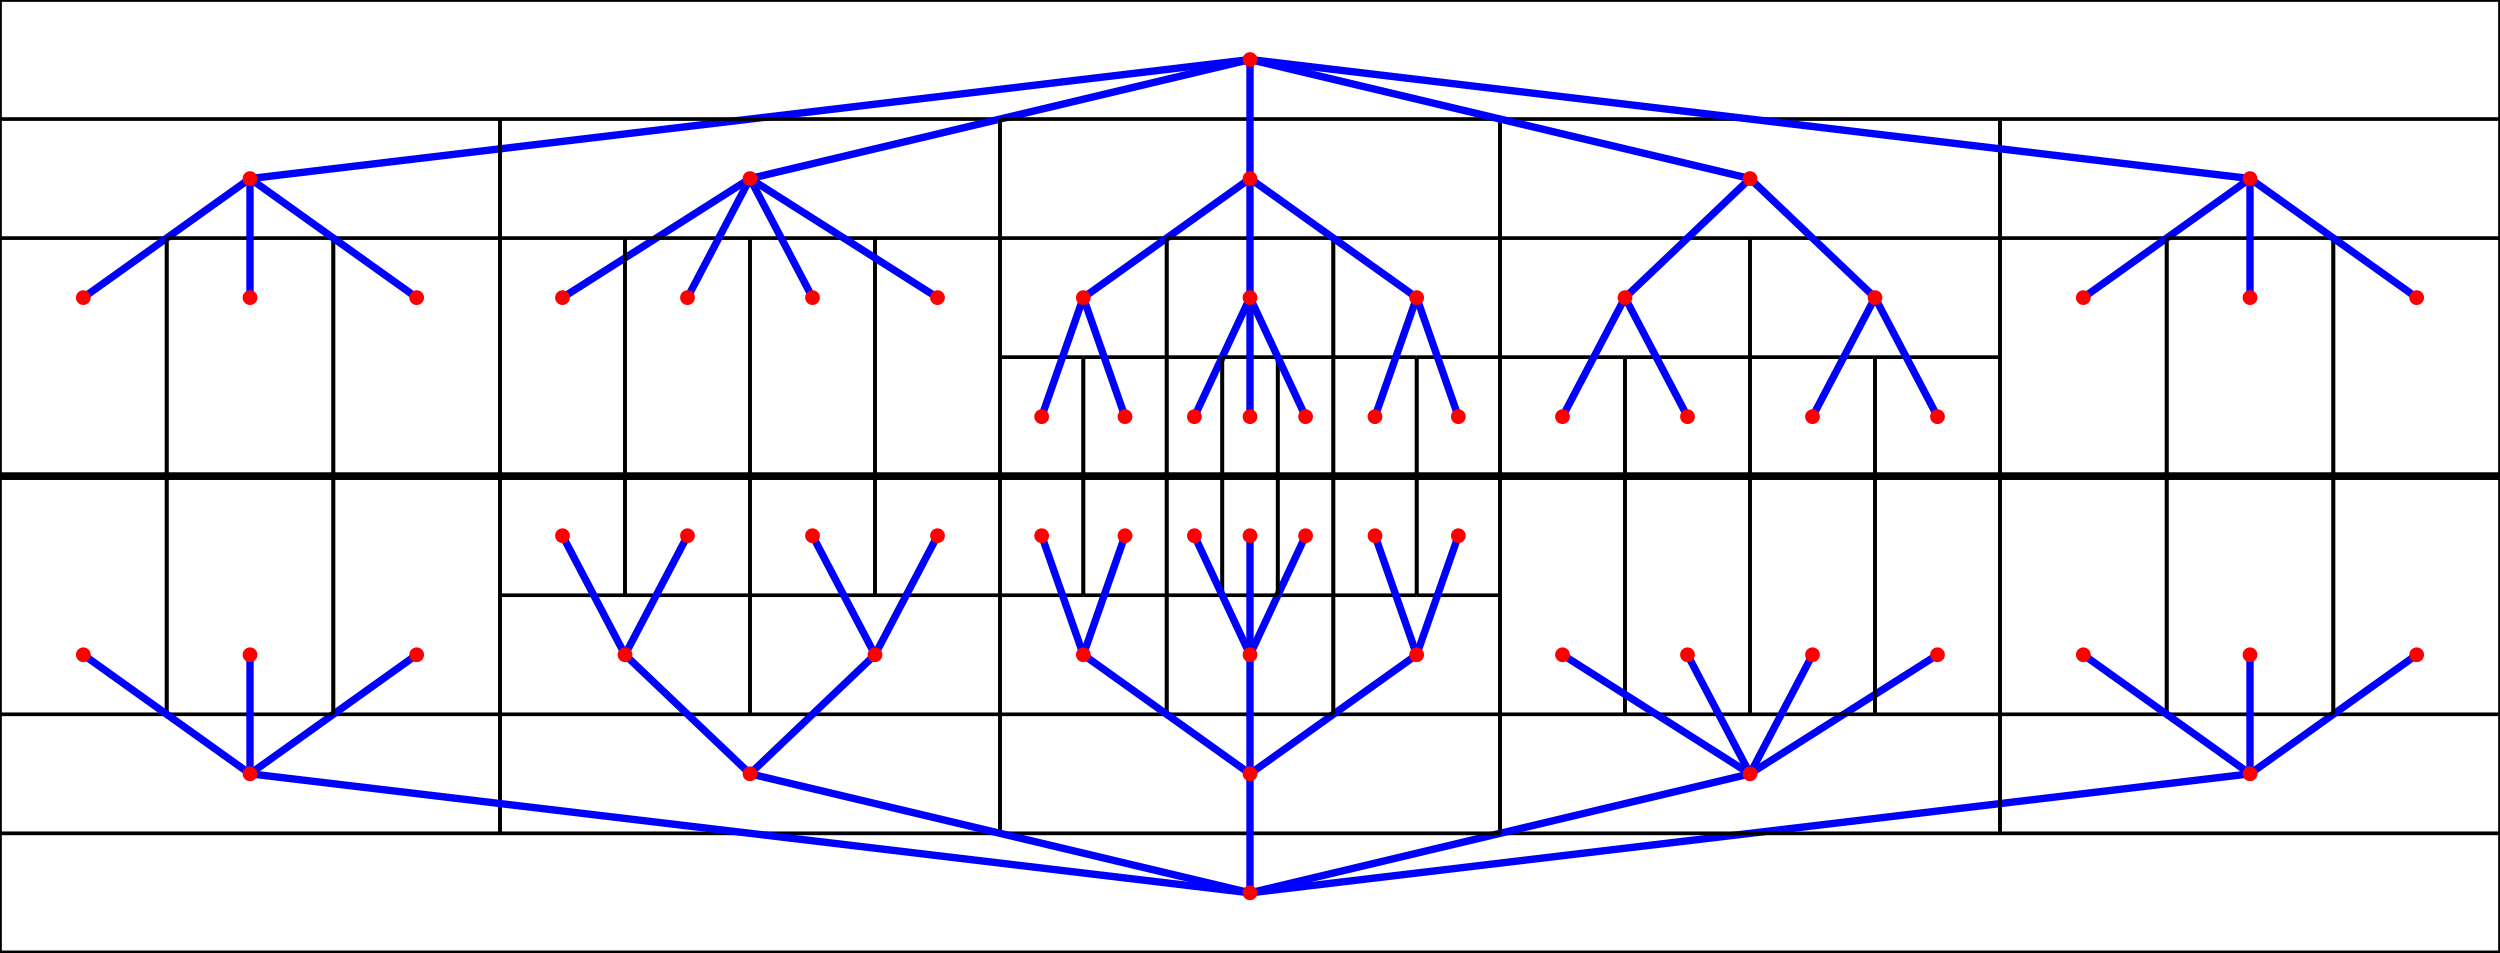
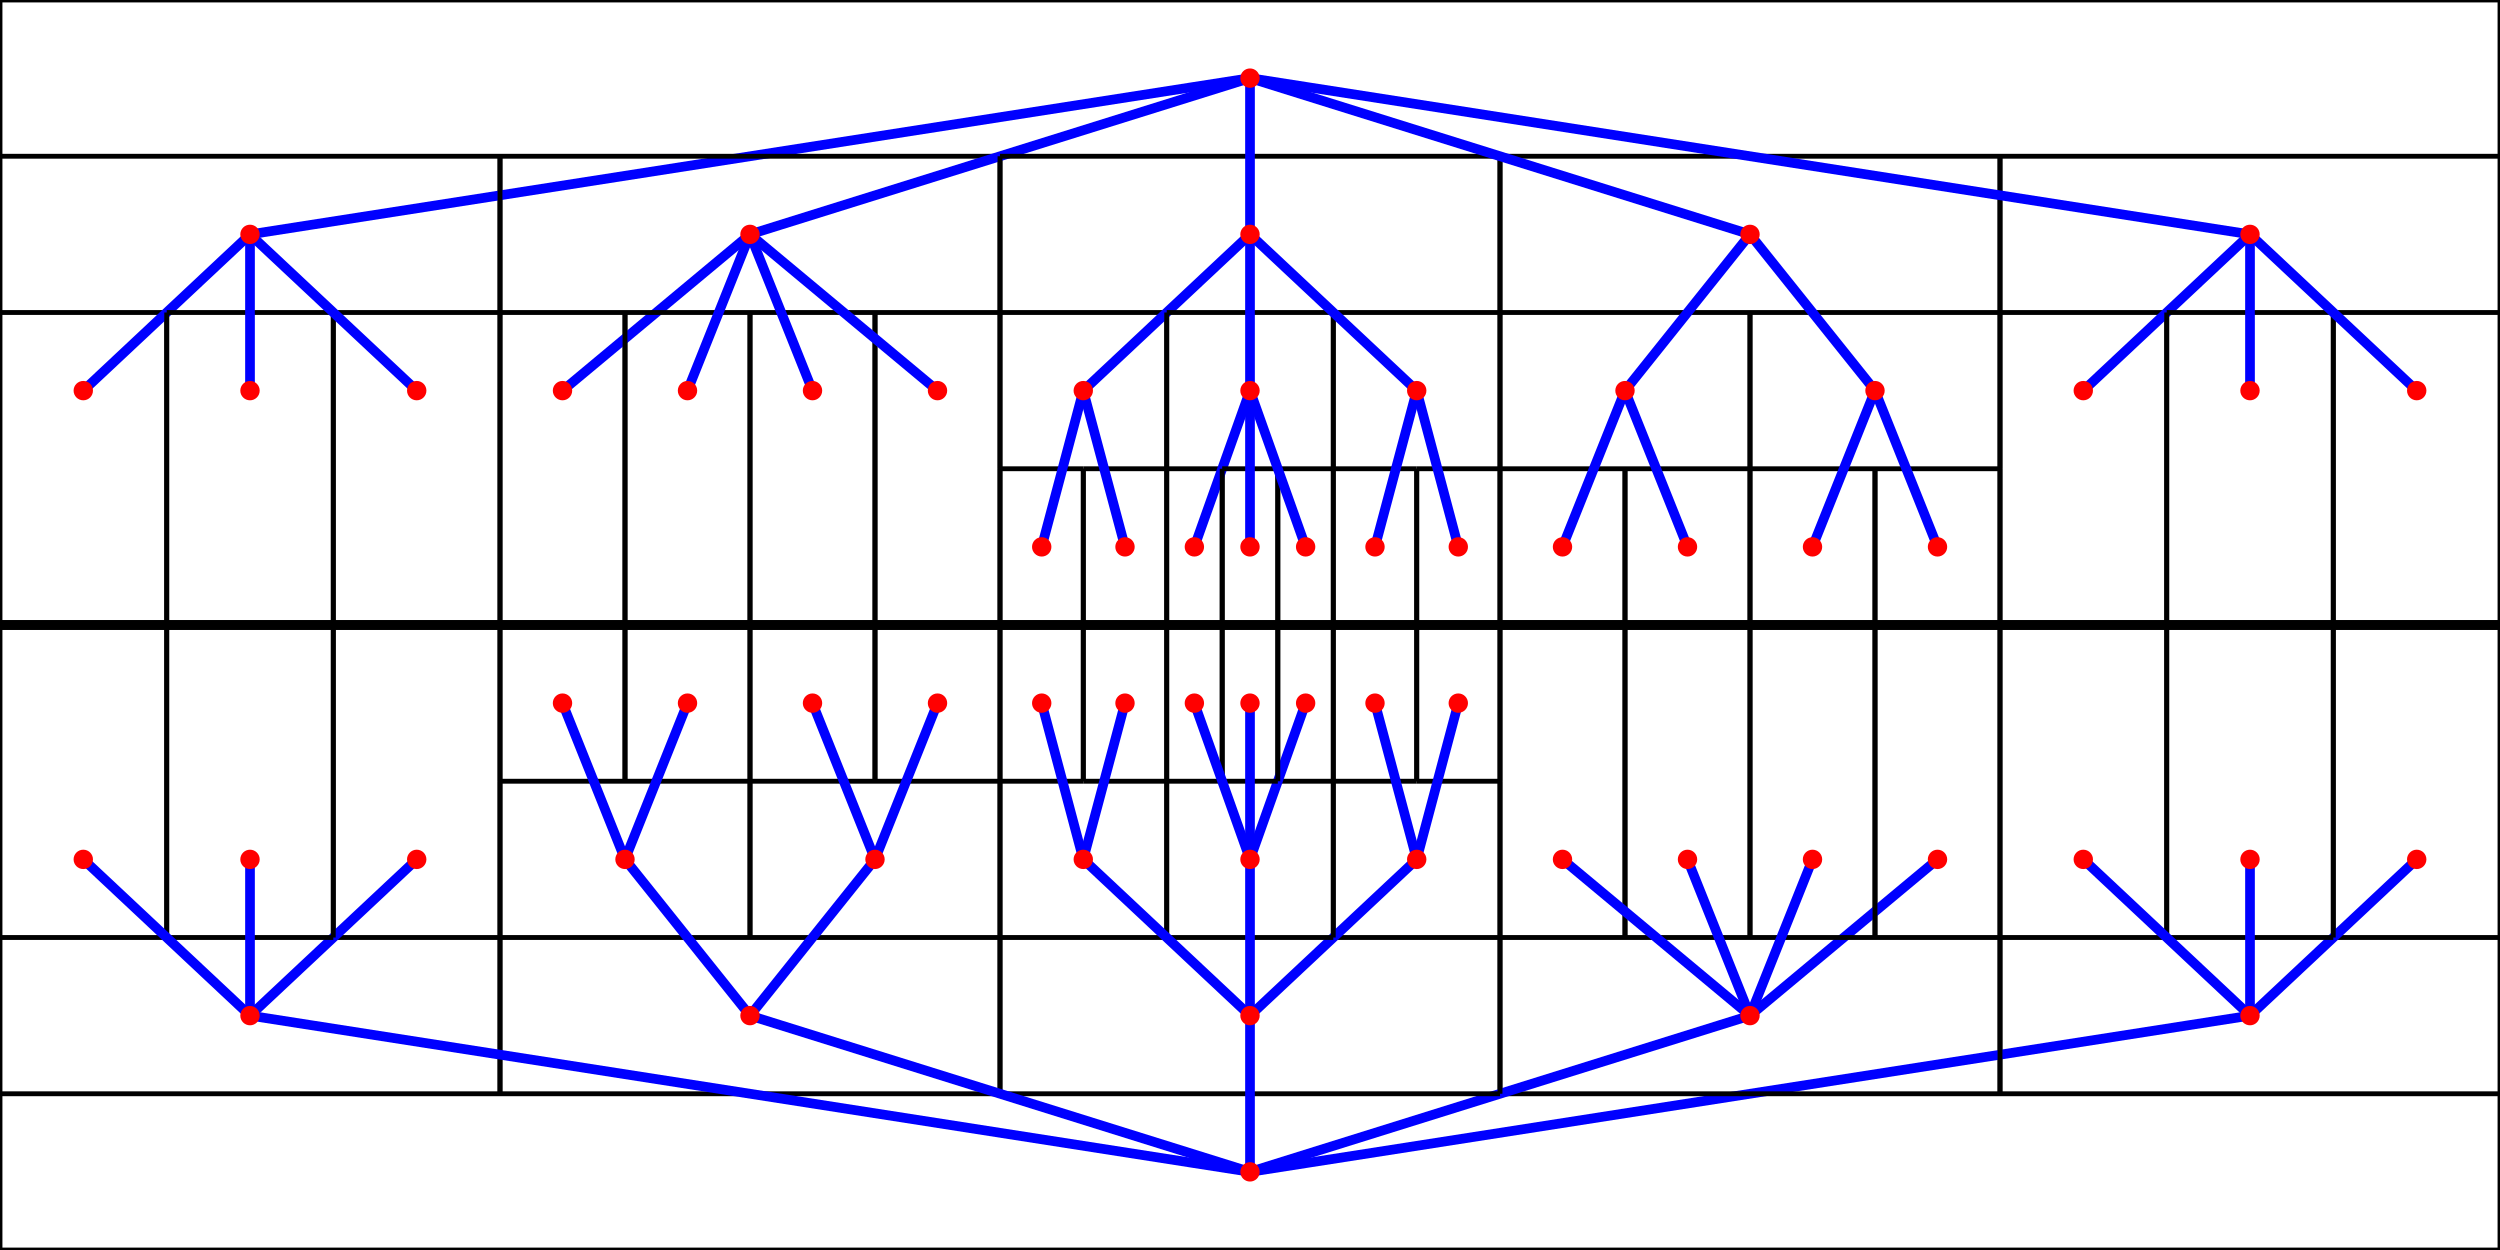
- <svg xmlns="http://www.w3.org/2000/svg" width="21cm" height="8cm" viewBox="0, 0, 21, 8" version="1.1">
+ <svg xmlns="http://www.w3.org/2000/svg" width="16cm" height="8cm" viewBox="0, 0, 16, 8" version="1.1">
  <g id="graph">
-     <line x1="0" y1="0" x2="21" y2="0" stroke="#000000" stroke-width="0.031" />
+     <line x1="0" y1="0" x2="16" y2="0" stroke="#000000" stroke-width="0.031" />
    <line x1="0" y1="0" x2="0" y2="1" stroke="#000000" stroke-width="0.031" />
-     <line x1="21" y1="0" x2="21" y2="1" stroke="#000000" stroke-width="0.031" />
-     <line x1="0" y1="1" x2="4.2" y2="1" stroke="#000000" stroke-width="0.031" />
+     <line x1="16" y1="0" x2="16" y2="1" stroke="#000000" stroke-width="0.031" />
+     <line x1="0" y1="1" x2="3.2" y2="1" stroke="#000000" stroke-width="0.031" />
    <line x1="0" y1="1" x2="0" y2="2" stroke="#000000" stroke-width="0.031" />
-     <line x1="4.2" y1="1" x2="4.2" y2="2" stroke="#000000" stroke-width="0.031" />
-     <line x1="0" y1="2" x2="1.4" y2="2" stroke="#000000" stroke-width="0.031" />
+     <line x1="3.2" y1="1" x2="3.2" y2="2" stroke="#000000" stroke-width="0.031" />
+     <line x1="0" y1="2" x2="1.067" y2="2" stroke="#000000" stroke-width="0.031" />
    <line x1="0" y1="2" x2="0" y2="4" stroke="#000000" stroke-width="0.031" />
-     <line x1="1.4" y1="2" x2="1.4" y2="4" stroke="#000000" stroke-width="0.031" />
-     <line x1="0" y1="4" x2="1.4" y2="4" stroke="#000000" stroke-width="0.062" />
-     <line x1="2.1" y1="1.5" x2="0.7" y2="2.5" stroke="#0000ff" stroke-width="0.062" />
-     <line x1="1.4" y1="2" x2="2.8" y2="2" stroke="#000000" stroke-width="0.031" />
-     <line x1="1.4" y1="2" x2="1.4" y2="4" stroke="#000000" stroke-width="0.031" />
-     <line x1="2.8" y1="2" x2="2.8" y2="4" stroke="#000000" stroke-width="0.031" />
-     <line x1="1.4" y1="4" x2="2.8" y2="4" stroke="#000000" stroke-width="0.062" />
-     <line x1="2.1" y1="1.5" x2="2.1" y2="2.5" stroke="#0000ff" stroke-width="0.062" />
-     <line x1="2.8" y1="2" x2="4.2" y2="2" stroke="#000000" stroke-width="0.031" />
-     <line x1="2.8" y1="2" x2="2.8" y2="4" stroke="#000000" stroke-width="0.031" />
-     <line x1="4.2" y1="2" x2="4.2" y2="4" stroke="#000000" stroke-width="0.031" />
-     <line x1="2.8" y1="4" x2="4.2" y2="4" stroke="#000000" stroke-width="0.062" />
-     <line x1="2.1" y1="1.5" x2="3.5" y2="2.5" stroke="#0000ff" stroke-width="0.062" />
-     <line x1="10.5" y1="0.5" x2="2.1" y2="1.5" stroke="#0000ff" stroke-width="0.062" />
-     <line x1="4.2" y1="1" x2="8.4" y2="1" stroke="#000000" stroke-width="0.031" />
-     <line x1="4.2" y1="1" x2="4.2" y2="2" stroke="#000000" stroke-width="0.031" />
-     <line x1="8.4" y1="1" x2="8.4" y2="2" stroke="#000000" stroke-width="0.031" />
-     <line x1="4.2" y1="2" x2="5.25" y2="2" stroke="#000000" stroke-width="0.031" />
-     <line x1="4.2" y1="2" x2="4.2" y2="4" stroke="#000000" stroke-width="0.031" />
-     <line x1="5.25" y1="2" x2="5.25" y2="4" stroke="#000000" stroke-width="0.031" />
-     <line x1="4.2" y1="4" x2="5.25" y2="4" stroke="#000000" stroke-width="0.062" />
-     <line x1="6.3" y1="1.5" x2="4.725" y2="2.5" stroke="#0000ff" stroke-width="0.062" />
-     <line x1="5.25" y1="2" x2="6.3" y2="2" stroke="#000000" stroke-width="0.031" />
-     <line x1="5.25" y1="2" x2="5.25" y2="4" stroke="#000000" stroke-width="0.031" />
-     <line x1="6.3" y1="2" x2="6.3" y2="4" stroke="#000000" stroke-width="0.031" />
-     <line x1="5.25" y1="4" x2="6.3" y2="4" stroke="#000000" stroke-width="0.062" />
-     <line x1="6.3" y1="1.5" x2="5.775" y2="2.5" stroke="#0000ff" stroke-width="0.062" />
-     <line x1="6.3" y1="2" x2="7.35" y2="2" stroke="#000000" stroke-width="0.031" />
-     <line x1="6.3" y1="2" x2="6.3" y2="4" stroke="#000000" stroke-width="0.031" />
-     <line x1="7.35" y1="2" x2="7.35" y2="4" stroke="#000000" stroke-width="0.031" />
-     <line x1="6.3" y1="4" x2="7.35" y2="4" stroke="#000000" stroke-width="0.062" />
-     <line x1="6.3" y1="1.5" x2="6.825" y2="2.5" stroke="#0000ff" stroke-width="0.062" />
-     <line x1="7.35" y1="2" x2="8.4" y2="2" stroke="#000000" stroke-width="0.031" />
-     <line x1="7.35" y1="2" x2="7.35" y2="4" stroke="#000000" stroke-width="0.031" />
-     <line x1="8.4" y1="2" x2="8.4" y2="4" stroke="#000000" stroke-width="0.031" />
-     <line x1="7.35" y1="4" x2="8.4" y2="4" stroke="#000000" stroke-width="0.062" />
-     <line x1="6.3" y1="1.5" x2="7.875" y2="2.5" stroke="#0000ff" stroke-width="0.062" />
-     <line x1="10.5" y1="0.5" x2="6.3" y2="1.5" stroke="#0000ff" stroke-width="0.062" />
-     <line x1="8.4" y1="1" x2="12.6" y2="1" stroke="#000000" stroke-width="0.031" />
-     <line x1="8.4" y1="1" x2="8.4" y2="2" stroke="#000000" stroke-width="0.031" />
-     <line x1="12.6" y1="1" x2="12.6" y2="2" stroke="#000000" stroke-width="0.031" />
-     <line x1="8.4" y1="2" x2="9.8" y2="2" stroke="#000000" stroke-width="0.031" />
-     <line x1="8.4" y1="2" x2="8.4" y2="3" stroke="#000000" stroke-width="0.031" />
-     <line x1="9.8" y1="2" x2="9.8" y2="3" stroke="#000000" stroke-width="0.031" />
-     <line x1="8.4" y1="3" x2="9.1" y2="3" stroke="#000000" stroke-width="0.031" />
-     <line x1="8.4" y1="3" x2="8.4" y2="4" stroke="#000000" stroke-width="0.031" />
-     <line x1="9.1" y1="3" x2="9.1" y2="4" stroke="#000000" stroke-width="0.031" />
-     <line x1="8.4" y1="4" x2="9.1" y2="4" stroke="#000000" stroke-width="0.062" />
-     <line x1="9.1" y1="2.5" x2="8.75" y2="3.5" stroke="#0000ff" stroke-width="0.062" />
-     <line x1="9.1" y1="3" x2="9.8" y2="3" stroke="#000000" stroke-width="0.031" />
-     <line x1="9.1" y1="3" x2="9.1" y2="4" stroke="#000000" stroke-width="0.031" />
-     <line x1="9.8" y1="3" x2="9.8" y2="4" stroke="#000000" stroke-width="0.031" />
-     <line x1="9.1" y1="4" x2="9.8" y2="4" stroke="#000000" stroke-width="0.062" />
-     <line x1="9.1" y1="2.5" x2="9.45" y2="3.5" stroke="#0000ff" stroke-width="0.062" />
-     <line x1="10.5" y1="1.5" x2="9.1" y2="2.5" stroke="#0000ff" stroke-width="0.062" />
-     <line x1="9.8" y1="2" x2="11.2" y2="2" stroke="#000000" stroke-width="0.031" />
-     <line x1="9.8" y1="2" x2="9.8" y2="3" stroke="#000000" stroke-width="0.031" />
+     <line x1="1.067" y1="2" x2="1.067" y2="4" stroke="#000000" stroke-width="0.031" />
+     <line x1="0" y1="4" x2="1.067" y2="4" stroke="#000000" stroke-width="0.062" />
+     <line x1="1.6" y1="1.5" x2="0.533" y2="2.5" stroke="#0000ff" stroke-width="0.062" />
+     <line x1="1.067" y1="2" x2="2.133" y2="2" stroke="#000000" stroke-width="0.031" />
+     <line x1="1.067" y1="2" x2="1.067" y2="4" stroke="#000000" stroke-width="0.031" />
+     <line x1="2.133" y1="2" x2="2.133" y2="4" stroke="#000000" stroke-width="0.031" />
+     <line x1="1.067" y1="4" x2="2.133" y2="4" stroke="#000000" stroke-width="0.062" />
+     <line x1="1.6" y1="1.5" x2="1.6" y2="2.5" stroke="#0000ff" stroke-width="0.062" />
+     <line x1="2.133" y1="2" x2="3.2" y2="2" stroke="#000000" stroke-width="0.031" />
+     <line x1="2.133" y1="2" x2="2.133" y2="4" stroke="#000000" stroke-width="0.031" />
+     <line x1="3.2" y1="2" x2="3.2" y2="4" stroke="#000000" stroke-width="0.031" />
+     <line x1="2.133" y1="4" x2="3.2" y2="4" stroke="#000000" stroke-width="0.062" />
+     <line x1="1.6" y1="1.5" x2="2.667" y2="2.5" stroke="#0000ff" stroke-width="0.062" />
+     <line x1="8.0" y1="0.5" x2="1.6" y2="1.5" stroke="#0000ff" stroke-width="0.062" />
+     <line x1="3.2" y1="1" x2="6.4" y2="1" stroke="#000000" stroke-width="0.031" />
+     <line x1="3.2" y1="1" x2="3.2" y2="2" stroke="#000000" stroke-width="0.031" />
+     <line x1="6.4" y1="1" x2="6.4" y2="2" stroke="#000000" stroke-width="0.031" />
+     <line x1="3.2" y1="2" x2="4.0" y2="2" stroke="#000000" stroke-width="0.031" />
+     <line x1="3.2" y1="2" x2="3.2" y2="4" stroke="#000000" stroke-width="0.031" />
+     <line x1="4.0" y1="2" x2="4.0" y2="4" stroke="#000000" stroke-width="0.031" />
+     <line x1="3.2" y1="4" x2="4.0" y2="4" stroke="#000000" stroke-width="0.062" />
+     <line x1="4.8" y1="1.5" x2="3.6" y2="2.5" stroke="#0000ff" stroke-width="0.062" />
+     <line x1="4.0" y1="2" x2="4.8" y2="2" stroke="#000000" stroke-width="0.031" />
+     <line x1="4.0" y1="2" x2="4.0" y2="4" stroke="#000000" stroke-width="0.031" />
+     <line x1="4.8" y1="2" x2="4.8" y2="4" stroke="#000000" stroke-width="0.031" />
+     <line x1="4.0" y1="4" x2="4.8" y2="4" stroke="#000000" stroke-width="0.062" />
+     <line x1="4.8" y1="1.5" x2="4.4" y2="2.5" stroke="#0000ff" stroke-width="0.062" />
+     <line x1="4.8" y1="2" x2="5.6" y2="2" stroke="#000000" stroke-width="0.031" />
+     <line x1="4.8" y1="2" x2="4.8" y2="4" stroke="#000000" stroke-width="0.031" />
+     <line x1="5.6" y1="2" x2="5.6" y2="4" stroke="#000000" stroke-width="0.031" />
+     <line x1="4.8" y1="4" x2="5.6" y2="4" stroke="#000000" stroke-width="0.062" />
+     <line x1="4.8" y1="1.5" x2="5.2" y2="2.5" stroke="#0000ff" stroke-width="0.062" />
+     <line x1="5.6" y1="2" x2="6.4" y2="2" stroke="#000000" stroke-width="0.031" />
+     <line x1="5.6" y1="2" x2="5.6" y2="4" stroke="#000000" stroke-width="0.031" />
+     <line x1="6.4" y1="2" x2="6.4" y2="4" stroke="#000000" stroke-width="0.031" />
+     <line x1="5.6" y1="4" x2="6.4" y2="4" stroke="#000000" stroke-width="0.062" />
+     <line x1="4.8" y1="1.5" x2="6" y2="2.5" stroke="#0000ff" stroke-width="0.062" />
+     <line x1="8.0" y1="0.5" x2="4.8" y2="1.5" stroke="#0000ff" stroke-width="0.062" />
+     <line x1="6.4" y1="1" x2="9.6" y2="1" stroke="#000000" stroke-width="0.031" />
+     <line x1="6.4" y1="1" x2="6.4" y2="2" stroke="#000000" stroke-width="0.031" />
+     <line x1="9.6" y1="1" x2="9.6" y2="2" stroke="#000000" stroke-width="0.031" />
+     <line x1="6.4" y1="2" x2="7.467" y2="2" stroke="#000000" stroke-width="0.031" />
+     <line x1="6.4" y1="2" x2="6.4" y2="3" stroke="#000000" stroke-width="0.031" />
+     <line x1="7.467" y1="2" x2="7.467" y2="3" stroke="#000000" stroke-width="0.031" />
+     <line x1="6.4" y1="3" x2="6.933" y2="3" stroke="#000000" stroke-width="0.031" />
+     <line x1="6.4" y1="3" x2="6.4" y2="4" stroke="#000000" stroke-width="0.031" />
+     <line x1="6.933" y1="3" x2="6.933" y2="4" stroke="#000000" stroke-width="0.031" />
+     <line x1="6.4" y1="4" x2="6.933" y2="4" stroke="#000000" stroke-width="0.062" />
+     <line x1="6.933" y1="2.5" x2="6.667" y2="3.5" stroke="#0000ff" stroke-width="0.062" />
+     <line x1="6.933" y1="3" x2="7.467" y2="3" stroke="#000000" stroke-width="0.031" />
+     <line x1="6.933" y1="3" x2="6.933" y2="4" stroke="#000000" stroke-width="0.031" />
+     <line x1="7.467" y1="3" x2="7.467" y2="4" stroke="#000000" stroke-width="0.031" />
+     <line x1="6.933" y1="4" x2="7.467" y2="4" stroke="#000000" stroke-width="0.062" />
+     <line x1="6.933" y1="2.5" x2="7.2" y2="3.5" stroke="#0000ff" stroke-width="0.062" />
+     <line x1="8.0" y1="1.5" x2="6.933" y2="2.5" stroke="#0000ff" stroke-width="0.062" />
+     <line x1="7.467" y1="2" x2="8.533" y2="2" stroke="#000000" stroke-width="0.031" />
+     <line x1="7.467" y1="2" x2="7.467" y2="3" stroke="#000000" stroke-width="0.031" />
+     <line x1="8.533" y1="2" x2="8.533" y2="3" stroke="#000000" stroke-width="0.031" />
+     <line x1="7.467" y1="3" x2="7.822" y2="3" stroke="#000000" stroke-width="0.031" />
+     <line x1="7.467" y1="3" x2="7.467" y2="4" stroke="#000000" stroke-width="0.031" />
+     <line x1="7.822" y1="3" x2="7.822" y2="4" stroke="#000000" stroke-width="0.031" />
+     <line x1="7.467" y1="4" x2="7.822" y2="4" stroke="#000000" stroke-width="0.062" />
+     <line x1="8.0" y1="2.5" x2="7.644" y2="3.5" stroke="#0000ff" stroke-width="0.062" />
+     <line x1="7.822" y1="3" x2="8.178" y2="3" stroke="#000000" stroke-width="0.031" />
+     <line x1="7.822" y1="3" x2="7.822" y2="4" stroke="#000000" stroke-width="0.031" />
+     <line x1="8.178" y1="3" x2="8.178" y2="4" stroke="#000000" stroke-width="0.031" />
+     <line x1="7.822" y1="4" x2="8.178" y2="4" stroke="#000000" stroke-width="0.062" />
+     <line x1="8.0" y1="2.5" x2="8.0" y2="3.5" stroke="#0000ff" stroke-width="0.062" />
+     <line x1="8.178" y1="3" x2="8.533" y2="3" stroke="#000000" stroke-width="0.031" />
+     <line x1="8.178" y1="3" x2="8.178" y2="4" stroke="#000000" stroke-width="0.031" />
+     <line x1="8.533" y1="3" x2="8.533" y2="4" stroke="#000000" stroke-width="0.031" />
+     <line x1="8.178" y1="4" x2="8.533" y2="4" stroke="#000000" stroke-width="0.062" />
+     <line x1="8.0" y1="2.5" x2="8.356" y2="3.5" stroke="#0000ff" stroke-width="0.062" />
+     <line x1="8.0" y1="1.5" x2="8.0" y2="2.5" stroke="#0000ff" stroke-width="0.062" />
+     <line x1="8.533" y1="2" x2="9.6" y2="2" stroke="#000000" stroke-width="0.031" />
+     <line x1="8.533" y1="2" x2="8.533" y2="3" stroke="#000000" stroke-width="0.031" />
+     <line x1="9.6" y1="2" x2="9.6" y2="3" stroke="#000000" stroke-width="0.031" />
+     <line x1="8.533" y1="3" x2="9.067" y2="3" stroke="#000000" stroke-width="0.031" />
+     <line x1="8.533" y1="3" x2="8.533" y2="4" stroke="#000000" stroke-width="0.031" />
+     <line x1="9.067" y1="3" x2="9.067" y2="4" stroke="#000000" stroke-width="0.031" />
+     <line x1="8.533" y1="4" x2="9.067" y2="4" stroke="#000000" stroke-width="0.062" />
+     <line x1="9.067" y1="2.5" x2="8.8" y2="3.5" stroke="#0000ff" stroke-width="0.062" />
+     <line x1="9.067" y1="3" x2="9.6" y2="3" stroke="#000000" stroke-width="0.031" />
+     <line x1="9.067" y1="3" x2="9.067" y2="4" stroke="#000000" stroke-width="0.031" />
+     <line x1="9.6" y1="3" x2="9.6" y2="4" stroke="#000000" stroke-width="0.031" />
+     <line x1="9.067" y1="4" x2="9.6" y2="4" stroke="#000000" stroke-width="0.062" />
+     <line x1="9.067" y1="2.5" x2="9.333" y2="3.5" stroke="#0000ff" stroke-width="0.062" />
+     <line x1="8.0" y1="1.5" x2="9.067" y2="2.5" stroke="#0000ff" stroke-width="0.062" />
+     <line x1="8.0" y1="0.5" x2="8.0" y2="1.5" stroke="#0000ff" stroke-width="0.062" />
+     <line x1="9.6" y1="1" x2="12.8" y2="1" stroke="#000000" stroke-width="0.031" />
+     <line x1="9.6" y1="1" x2="9.6" y2="2" stroke="#000000" stroke-width="0.031" />
+     <line x1="12.8" y1="1" x2="12.8" y2="2" stroke="#000000" stroke-width="0.031" />
+     <line x1="9.6" y1="2" x2="11.2" y2="2" stroke="#000000" stroke-width="0.031" />
+     <line x1="9.6" y1="2" x2="9.6" y2="3" stroke="#000000" stroke-width="0.031" />
    <line x1="11.2" y1="2" x2="11.2" y2="3" stroke="#000000" stroke-width="0.031" />
-     <line x1="9.8" y1="3" x2="10.267" y2="3" stroke="#000000" stroke-width="0.031" />
-     <line x1="9.8" y1="3" x2="9.8" y2="4" stroke="#000000" stroke-width="0.031" />
-     <line x1="10.267" y1="3" x2="10.267" y2="4" stroke="#000000" stroke-width="0.031" />
-     <line x1="9.8" y1="4" x2="10.267" y2="4" stroke="#000000" stroke-width="0.062" />
-     <line x1="10.5" y1="2.5" x2="10.033" y2="3.5" stroke="#0000ff" stroke-width="0.062" />
-     <line x1="10.267" y1="3" x2="10.733" y2="3" stroke="#000000" stroke-width="0.031" />
-     <line x1="10.267" y1="3" x2="10.267" y2="4" stroke="#000000" stroke-width="0.031" />
-     <line x1="10.733" y1="3" x2="10.733" y2="4" stroke="#000000" stroke-width="0.031" />
-     <line x1="10.267" y1="4" x2="10.733" y2="4" stroke="#000000" stroke-width="0.062" />
-     <line x1="10.5" y1="2.5" x2="10.5" y2="3.5" stroke="#0000ff" stroke-width="0.062" />
-     <line x1="10.733" y1="3" x2="11.2" y2="3" stroke="#000000" stroke-width="0.031" />
-     <line x1="10.733" y1="3" x2="10.733" y2="4" stroke="#000000" stroke-width="0.031" />
+     <line x1="9.6" y1="3" x2="10.4" y2="3" stroke="#000000" stroke-width="0.031" />
+     <line x1="9.6" y1="3" x2="9.6" y2="4" stroke="#000000" stroke-width="0.031" />
+     <line x1="10.4" y1="3" x2="10.4" y2="4" stroke="#000000" stroke-width="0.031" />
+     <line x1="9.6" y1="4" x2="10.4" y2="4" stroke="#000000" stroke-width="0.062" />
+     <line x1="10.4" y1="2.5" x2="10" y2="3.5" stroke="#0000ff" stroke-width="0.062" />
+     <line x1="10.4" y1="3" x2="11.2" y2="3" stroke="#000000" stroke-width="0.031" />
+     <line x1="10.4" y1="3" x2="10.4" y2="4" stroke="#000000" stroke-width="0.031" />
    <line x1="11.2" y1="3" x2="11.2" y2="4" stroke="#000000" stroke-width="0.031" />
-     <line x1="10.733" y1="4" x2="11.2" y2="4" stroke="#000000" stroke-width="0.062" />
-     <line x1="10.5" y1="2.5" x2="10.967" y2="3.5" stroke="#0000ff" stroke-width="0.062" />
-     <line x1="10.5" y1="1.5" x2="10.5" y2="2.5" stroke="#0000ff" stroke-width="0.062" />
-     <line x1="11.2" y1="2" x2="12.6" y2="2" stroke="#000000" stroke-width="0.031" />
+     <line x1="10.4" y1="4" x2="11.2" y2="4" stroke="#000000" stroke-width="0.062" />
+     <line x1="10.4" y1="2.5" x2="10.8" y2="3.5" stroke="#0000ff" stroke-width="0.062" />
+     <line x1="11.2" y1="1.5" x2="10.4" y2="2.5" stroke="#0000ff" stroke-width="0.062" />
+     <line x1="11.2" y1="2" x2="12.8" y2="2" stroke="#000000" stroke-width="0.031" />
    <line x1="11.2" y1="2" x2="11.2" y2="3" stroke="#000000" stroke-width="0.031" />
-     <line x1="12.6" y1="2" x2="12.6" y2="3" stroke="#000000" stroke-width="0.031" />
-     <line x1="11.2" y1="3" x2="11.9" y2="3" stroke="#000000" stroke-width="0.031" />
+     <line x1="12.8" y1="2" x2="12.8" y2="3" stroke="#000000" stroke-width="0.031" />
+     <line x1="11.2" y1="3" x2="12" y2="3" stroke="#000000" stroke-width="0.031" />
    <line x1="11.2" y1="3" x2="11.2" y2="4" stroke="#000000" stroke-width="0.031" />
-     <line x1="11.9" y1="3" x2="11.9" y2="4" stroke="#000000" stroke-width="0.031" />
-     <line x1="11.2" y1="4" x2="11.9" y2="4" stroke="#000000" stroke-width="0.062" />
-     <line x1="11.9" y1="2.5" x2="11.55" y2="3.5" stroke="#0000ff" stroke-width="0.062" />
-     <line x1="11.9" y1="3" x2="12.6" y2="3" stroke="#000000" stroke-width="0.031" />
-     <line x1="11.9" y1="3" x2="11.9" y2="4" stroke="#000000" stroke-width="0.031" />
-     <line x1="12.6" y1="3" x2="12.6" y2="4" stroke="#000000" stroke-width="0.031" />
-     <line x1="11.9" y1="4" x2="12.6" y2="4" stroke="#000000" stroke-width="0.062" />
-     <line x1="11.9" y1="2.5" x2="12.25" y2="3.5" stroke="#0000ff" stroke-width="0.062" />
-     <line x1="10.5" y1="1.5" x2="11.9" y2="2.5" stroke="#0000ff" stroke-width="0.062" />
-     <line x1="10.5" y1="0.5" x2="10.5" y2="1.5" stroke="#0000ff" stroke-width="0.062" />
-     <line x1="12.6" y1="1" x2="16.8" y2="1" stroke="#000000" stroke-width="0.031" />
-     <line x1="12.6" y1="1" x2="12.6" y2="2" stroke="#000000" stroke-width="0.031" />
-     <line x1="16.8" y1="1" x2="16.8" y2="2" stroke="#000000" stroke-width="0.031" />
-     <line x1="12.6" y1="2" x2="14.7" y2="2" stroke="#000000" stroke-width="0.031" />
-     <line x1="12.6" y1="2" x2="12.6" y2="3" stroke="#000000" stroke-width="0.031" />
-     <line x1="14.7" y1="2" x2="14.7" y2="3" stroke="#000000" stroke-width="0.031" />
-     <line x1="12.6" y1="3" x2="13.65" y2="3" stroke="#000000" stroke-width="0.031" />
-     <line x1="12.6" y1="3" x2="12.6" y2="4" stroke="#000000" stroke-width="0.031" />
-     <line x1="13.65" y1="3" x2="13.65" y2="4" stroke="#000000" stroke-width="0.031" />
-     <line x1="12.6" y1="4" x2="13.65" y2="4" stroke="#000000" stroke-width="0.062" />
-     <line x1="13.65" y1="2.5" x2="13.125" y2="3.5" stroke="#0000ff" stroke-width="0.062" />
-     <line x1="13.65" y1="3" x2="14.7" y2="3" stroke="#000000" stroke-width="0.031" />
-     <line x1="13.65" y1="3" x2="13.65" y2="4" stroke="#000000" stroke-width="0.031" />
-     <line x1="14.7" y1="3" x2="14.7" y2="4" stroke="#000000" stroke-width="0.031" />
-     <line x1="13.65" y1="4" x2="14.7" y2="4" stroke="#000000" stroke-width="0.062" />
-     <line x1="13.65" y1="2.5" x2="14.175" y2="3.5" stroke="#0000ff" stroke-width="0.062" />
-     <line x1="14.7" y1="1.5" x2="13.65" y2="2.5" stroke="#0000ff" stroke-width="0.062" />
-     <line x1="14.7" y1="2" x2="16.8" y2="2" stroke="#000000" stroke-width="0.031" />
-     <line x1="14.7" y1="2" x2="14.7" y2="3" stroke="#000000" stroke-width="0.031" />
-     <line x1="16.8" y1="2" x2="16.8" y2="3" stroke="#000000" stroke-width="0.031" />
-     <line x1="14.7" y1="3" x2="15.75" y2="3" stroke="#000000" stroke-width="0.031" />
-     <line x1="14.7" y1="3" x2="14.7" y2="4" stroke="#000000" stroke-width="0.031" />
-     <line x1="15.75" y1="3" x2="15.75" y2="4" stroke="#000000" stroke-width="0.031" />
-     <line x1="14.7" y1="4" x2="15.75" y2="4" stroke="#000000" stroke-width="0.062" />
-     <line x1="15.75" y1="2.5" x2="15.225" y2="3.5" stroke="#0000ff" stroke-width="0.062" />
-     <line x1="15.75" y1="3" x2="16.8" y2="3" stroke="#000000" stroke-width="0.031" />
-     <line x1="15.75" y1="3" x2="15.75" y2="4" stroke="#000000" stroke-width="0.031" />
-     <line x1="16.8" y1="3" x2="16.8" y2="4" stroke="#000000" stroke-width="0.031" />
-     <line x1="15.75" y1="4" x2="16.8" y2="4" stroke="#000000" stroke-width="0.062" />
-     <line x1="15.75" y1="2.5" x2="16.275" y2="3.5" stroke="#0000ff" stroke-width="0.062" />
-     <line x1="14.7" y1="1.5" x2="15.75" y2="2.5" stroke="#0000ff" stroke-width="0.062" />
-     <line x1="10.5" y1="0.5" x2="14.7" y2="1.5" stroke="#0000ff" stroke-width="0.062" />
-     <line x1="16.8" y1="1" x2="21.0" y2="1" stroke="#000000" stroke-width="0.031" />
-     <line x1="16.8" y1="1" x2="16.8" y2="2" stroke="#000000" stroke-width="0.031" />
-     <line x1="21.0" y1="1" x2="21.0" y2="2" stroke="#000000" stroke-width="0.031" />
-     <line x1="16.8" y1="2" x2="18.2" y2="2" stroke="#000000" stroke-width="0.031" />
-     <line x1="16.8" y1="2" x2="16.8" y2="4" stroke="#000000" stroke-width="0.031" />
-     <line x1="18.2" y1="2" x2="18.2" y2="4" stroke="#000000" stroke-width="0.031" />
-     <line x1="16.8" y1="4" x2="18.2" y2="4" stroke="#000000" stroke-width="0.062" />
-     <line x1="18.9" y1="1.5" x2="17.5" y2="2.5" stroke="#0000ff" stroke-width="0.062" />
-     <line x1="18.2" y1="2" x2="19.6" y2="2" stroke="#000000" stroke-width="0.031" />
-     <line x1="18.2" y1="2" x2="18.2" y2="4" stroke="#000000" stroke-width="0.031" />
-     <line x1="19.6" y1="2" x2="19.6" y2="4" stroke="#000000" stroke-width="0.031" />
-     <line x1="18.2" y1="4" x2="19.6" y2="4" stroke="#000000" stroke-width="0.062" />
-     <line x1="18.9" y1="1.5" x2="18.9" y2="2.5" stroke="#0000ff" stroke-width="0.062" />
-     <line x1="19.6" y1="2" x2="21.0" y2="2" stroke="#000000" stroke-width="0.031" />
-     <line x1="19.6" y1="2" x2="19.6" y2="4" stroke="#000000" stroke-width="0.031" />
-     <line x1="21.0" y1="2" x2="21.0" y2="4" stroke="#000000" stroke-width="0.031" />
-     <line x1="19.6" y1="4" x2="21.0" y2="4" stroke="#000000" stroke-width="0.062" />
-     <line x1="18.9" y1="1.5" x2="20.3" y2="2.5" stroke="#0000ff" stroke-width="0.062" />
-     <line x1="10.5" y1="0.5" x2="18.9" y2="1.5" stroke="#0000ff" stroke-width="0.062" />
-     <circle cx="10.5" cy="0.5" r="0.062" fill="#ff0000" />
-     <circle cx="2.1" cy="1.5" r="0.062" fill="#ff0000" />
-     <circle cx="0.7" cy="2.5" r="0.062" fill="#ff0000" />
-     <circle cx="2.1" cy="2.5" r="0.062" fill="#ff0000" />
-     <circle cx="3.5" cy="2.5" r="0.062" fill="#ff0000" />
-     <circle cx="6.3" cy="1.5" r="0.062" fill="#ff0000" />
-     <circle cx="4.725" cy="2.5" r="0.062" fill="#ff0000" />
-     <circle cx="5.775" cy="2.5" r="0.062" fill="#ff0000" />
-     <circle cx="6.825" cy="2.5" r="0.062" fill="#ff0000" />
-     <circle cx="7.875" cy="2.5" r="0.062" fill="#ff0000" />
-     <circle cx="10.5" cy="1.5" r="0.062" fill="#ff0000" />
-     <circle cx="9.1" cy="2.5" r="0.062" fill="#ff0000" />
-     <circle cx="8.75" cy="3.5" r="0.062" fill="#ff0000" />
-     <circle cx="9.45" cy="3.5" r="0.062" fill="#ff0000" />
-     <circle cx="10.5" cy="2.5" r="0.062" fill="#ff0000" />
-     <circle cx="10.033" cy="3.5" r="0.062" fill="#ff0000" />
-     <circle cx="10.5" cy="3.5" r="0.062" fill="#ff0000" />
-     <circle cx="10.967" cy="3.5" r="0.062" fill="#ff0000" />
-     <circle cx="11.9" cy="2.5" r="0.062" fill="#ff0000" />
-     <circle cx="11.55" cy="3.5" r="0.062" fill="#ff0000" />
-     <circle cx="12.25" cy="3.5" r="0.062" fill="#ff0000" />
-     <circle cx="14.7" cy="1.5" r="0.062" fill="#ff0000" />
-     <circle cx="13.65" cy="2.5" r="0.062" fill="#ff0000" />
-     <circle cx="13.125" cy="3.5" r="0.062" fill="#ff0000" />
-     <circle cx="14.175" cy="3.5" r="0.062" fill="#ff0000" />
-     <circle cx="15.75" cy="2.5" r="0.062" fill="#ff0000" />
-     <circle cx="15.225" cy="3.5" r="0.062" fill="#ff0000" />
-     <circle cx="16.275" cy="3.5" r="0.062" fill="#ff0000" />
-     <circle cx="18.9" cy="1.5" r="0.062" fill="#ff0000" />
-     <circle cx="17.5" cy="2.5" r="0.062" fill="#ff0000" />
-     <circle cx="18.9" cy="2.5" r="0.062" fill="#ff0000" />
-     <circle cx="20.3" cy="2.5" r="0.062" fill="#ff0000" />
+     <line x1="12" y1="3" x2="12" y2="4" stroke="#000000" stroke-width="0.031" />
+     <line x1="11.2" y1="4" x2="12" y2="4" stroke="#000000" stroke-width="0.062" />
+     <line x1="12" y1="2.5" x2="11.6" y2="3.5" stroke="#0000ff" stroke-width="0.062" />
+     <line x1="12" y1="3" x2="12.8" y2="3" stroke="#000000" stroke-width="0.031" />
+     <line x1="12" y1="3" x2="12" y2="4" stroke="#000000" stroke-width="0.031" />
+     <line x1="12.8" y1="3" x2="12.8" y2="4" stroke="#000000" stroke-width="0.031" />
+     <line x1="12" y1="4" x2="12.8" y2="4" stroke="#000000" stroke-width="0.062" />
+     <line x1="12" y1="2.5" x2="12.4" y2="3.5" stroke="#0000ff" stroke-width="0.062" />
+     <line x1="11.2" y1="1.5" x2="12" y2="2.5" stroke="#0000ff" stroke-width="0.062" />
+     <line x1="8.0" y1="0.5" x2="11.2" y2="1.5" stroke="#0000ff" stroke-width="0.062" />
+     <line x1="12.8" y1="1" x2="16.0" y2="1" stroke="#000000" stroke-width="0.031" />
+     <line x1="12.8" y1="1" x2="12.8" y2="2" stroke="#000000" stroke-width="0.031" />
+     <line x1="16.0" y1="1" x2="16.0" y2="2" stroke="#000000" stroke-width="0.031" />
+     <line x1="12.8" y1="2" x2="13.867" y2="2" stroke="#000000" stroke-width="0.031" />
+     <line x1="12.8" y1="2" x2="12.8" y2="4" stroke="#000000" stroke-width="0.031" />
+     <line x1="13.867" y1="2" x2="13.867" y2="4" stroke="#000000" stroke-width="0.031" />
+     <line x1="12.8" y1="4" x2="13.867" y2="4" stroke="#000000" stroke-width="0.062" />
+     <line x1="14.4" y1="1.5" x2="13.333" y2="2.5" stroke="#0000ff" stroke-width="0.062" />
+     <line x1="13.867" y1="2" x2="14.933" y2="2" stroke="#000000" stroke-width="0.031" />
+     <line x1="13.867" y1="2" x2="13.867" y2="4" stroke="#000000" stroke-width="0.031" />
+     <line x1="14.933" y1="2" x2="14.933" y2="4" stroke="#000000" stroke-width="0.031" />
+     <line x1="13.867" y1="4" x2="14.933" y2="4" stroke="#000000" stroke-width="0.062" />
+     <line x1="14.4" y1="1.5" x2="14.4" y2="2.5" stroke="#0000ff" stroke-width="0.062" />
+     <line x1="14.933" y1="2" x2="16.0" y2="2" stroke="#000000" stroke-width="0.031" />
+     <line x1="14.933" y1="2" x2="14.933" y2="4" stroke="#000000" stroke-width="0.031" />
+     <line x1="16.0" y1="2" x2="16.0" y2="4" stroke="#000000" stroke-width="0.031" />
+     <line x1="14.933" y1="4" x2="16.0" y2="4" stroke="#000000" stroke-width="0.062" />
+     <line x1="14.4" y1="1.5" x2="15.467" y2="2.5" stroke="#0000ff" stroke-width="0.062" />
+     <line x1="8.0" y1="0.5" x2="14.4" y2="1.5" stroke="#0000ff" stroke-width="0.062" />
+     <circle cx="8.0" cy="0.5" r="0.062" fill="#ff0000" />
+     <circle cx="1.6" cy="1.5" r="0.062" fill="#ff0000" />
+     <circle cx="0.533" cy="2.5" r="0.062" fill="#ff0000" />
+     <circle cx="1.6" cy="2.5" r="0.062" fill="#ff0000" />
+     <circle cx="2.667" cy="2.5" r="0.062" fill="#ff0000" />
+     <circle cx="4.8" cy="1.5" r="0.062" fill="#ff0000" />
+     <circle cx="3.6" cy="2.5" r="0.062" fill="#ff0000" />
+     <circle cx="4.4" cy="2.5" r="0.062" fill="#ff0000" />
+     <circle cx="5.2" cy="2.5" r="0.062" fill="#ff0000" />
+     <circle cx="6" cy="2.5" r="0.062" fill="#ff0000" />
+     <circle cx="8.0" cy="1.5" r="0.062" fill="#ff0000" />
+     <circle cx="6.933" cy="2.5" r="0.062" fill="#ff0000" />
+     <circle cx="6.667" cy="3.5" r="0.062" fill="#ff0000" />
+     <circle cx="7.2" cy="3.5" r="0.062" fill="#ff0000" />
+     <circle cx="8.0" cy="2.5" r="0.062" fill="#ff0000" />
+     <circle cx="7.644" cy="3.5" r="0.062" fill="#ff0000" />
+     <circle cx="8.0" cy="3.5" r="0.062" fill="#ff0000" />
+     <circle cx="8.356" cy="3.5" r="0.062" fill="#ff0000" />
+     <circle cx="9.067" cy="2.5" r="0.062" fill="#ff0000" />
+     <circle cx="8.8" cy="3.5" r="0.062" fill="#ff0000" />
+     <circle cx="9.333" cy="3.5" r="0.062" fill="#ff0000" />
+     <circle cx="11.2" cy="1.5" r="0.062" fill="#ff0000" />
+     <circle cx="10.4" cy="2.5" r="0.062" fill="#ff0000" />
+     <circle cx="10" cy="3.5" r="0.062" fill="#ff0000" />
+     <circle cx="10.8" cy="3.5" r="0.062" fill="#ff0000" />
+     <circle cx="12" cy="2.5" r="0.062" fill="#ff0000" />
+     <circle cx="11.6" cy="3.5" r="0.062" fill="#ff0000" />
+     <circle cx="12.4" cy="3.5" r="0.062" fill="#ff0000" />
+     <circle cx="14.4" cy="1.5" r="0.062" fill="#ff0000" />
+     <circle cx="13.333" cy="2.5" r="0.062" fill="#ff0000" />
+     <circle cx="14.4" cy="2.5" r="0.062" fill="#ff0000" />
+     <circle cx="15.467" cy="2.5" r="0.062" fill="#ff0000" />
  </g>
-   <use href="#graph" y="4.0" transform=" translate(0, 4.0) rotate(180, 10.5, 4.0)" />
+   <use href="#graph" y="4.0" transform=" translate(0, 4.0) rotate(180, 8.0, 4.0)" />
</svg>
